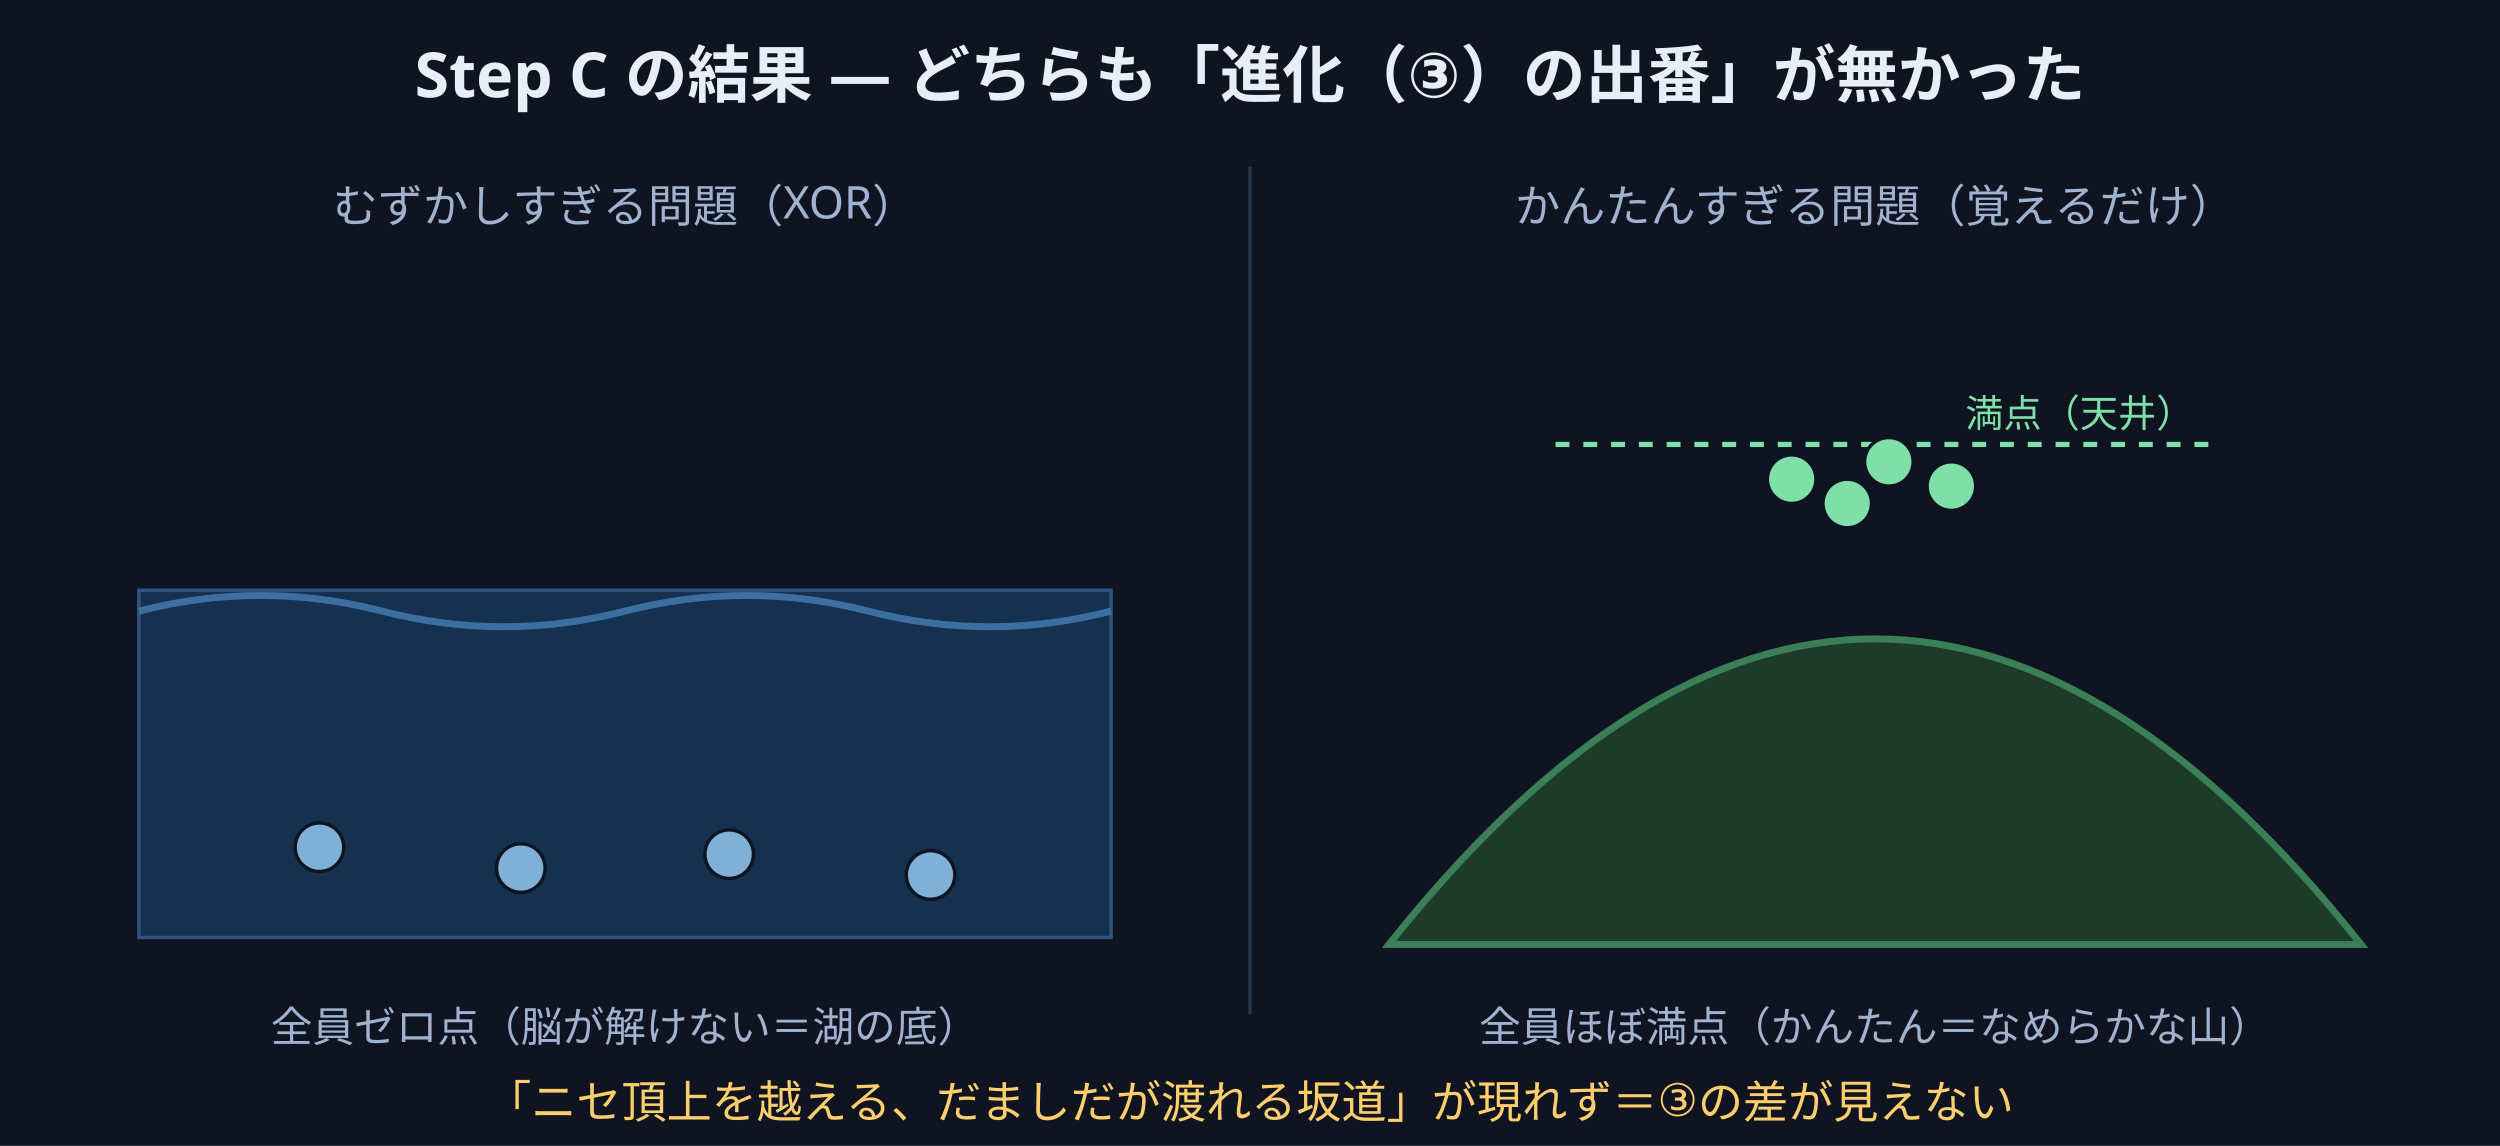
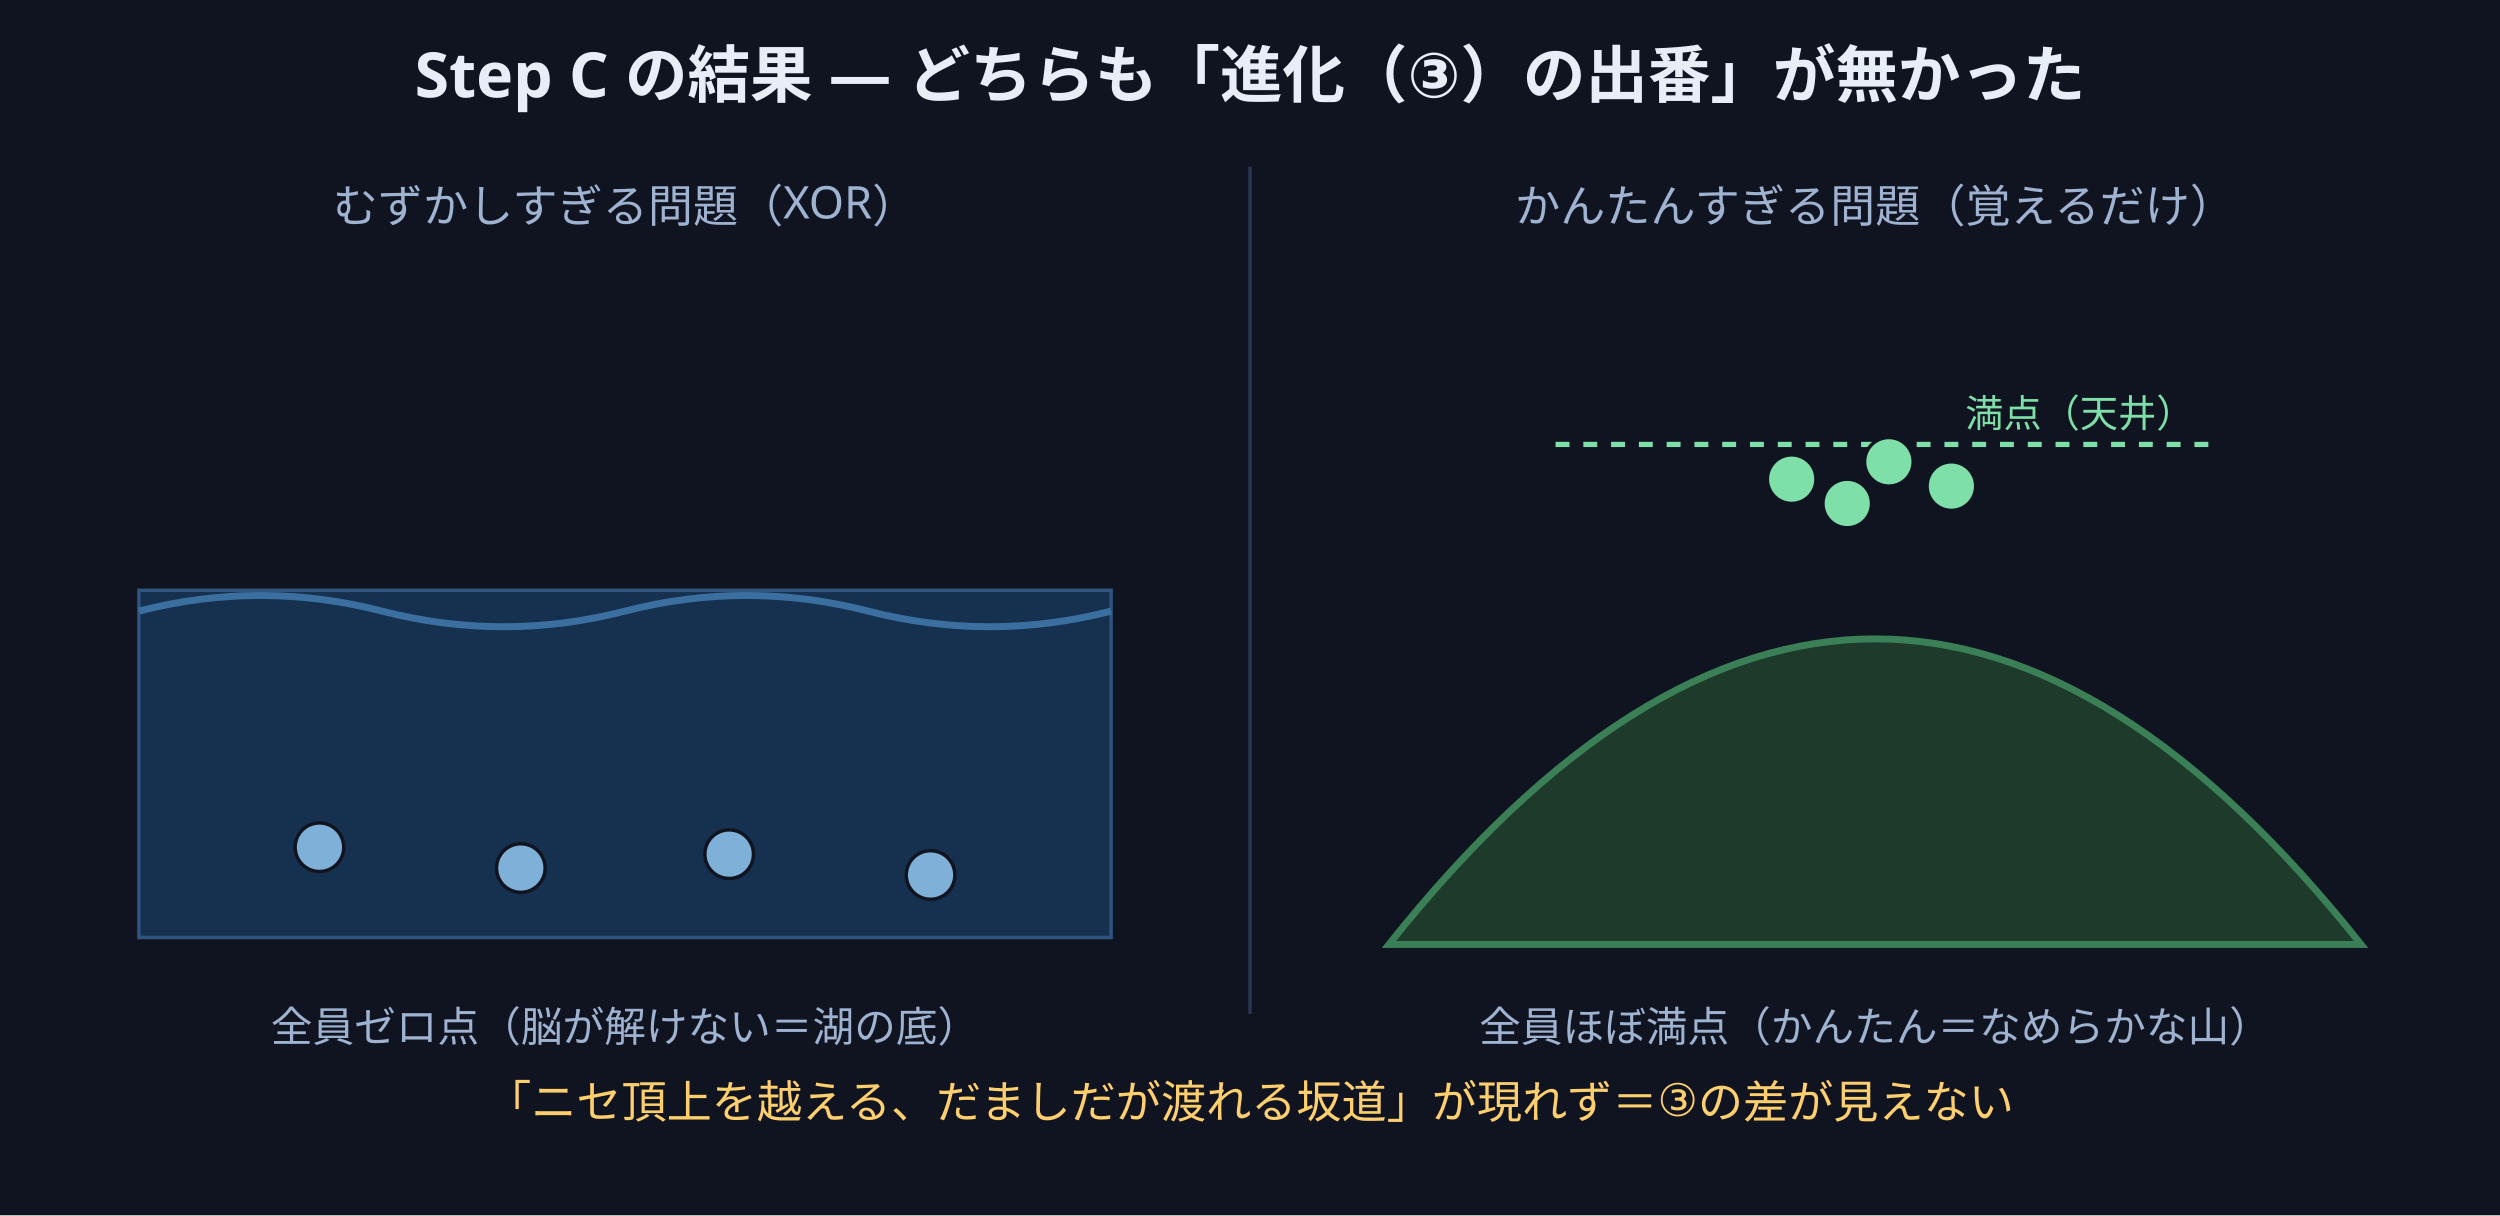
- <svg xmlns="http://www.w3.org/2000/svg" viewBox="0 0 720 330" font-family="sans-serif" role="img" aria-label="Step C の2つの結果">
-   <rect width="720" height="330" fill="#0f1420" />
+ <svg xmlns="http://www.w3.org/2000/svg" viewBox="0 0 720 350" font-family="sans-serif" role="img" aria-label="Step C の2つの結果">
+   <rect width="720" height="350" fill="#0f1420" />
  <text x="360" y="28" fill="#e8eef7" font-size="18" text-anchor="middle" font-weight="bold">Step C の結果 — どちらも「進化（③）の出番」が無かった</text>
  <line x1="360" y1="48" x2="360" y2="292" stroke="#2a3550" stroke-width="1" />
  <text x="180" y="64" fill="#9fb3d1" font-size="13" text-anchor="middle">むずかしすぎる問題（XOR）</text>
  <rect x="40" y="170" width="280" height="100" fill="#16314f" stroke="#2f547f" />
  <path d="M40,176 q35,-9 70,0 t70,0 t70,0 t70,0" fill="none" stroke="#3a6fa0" stroke-width="2">
    <animate attributeName="d" dur="3.5s" repeatCount="indefinite" values="M40,176 q35,-9 70,0 t70,0 t70,0 t70,0;M40,176 q35,9 70,0 t70,0 t70,0 t70,0;M40,176 q35,-9 70,0 t70,0 t70,0 t70,0" />
  </path>
  <g fill="#7fb0d8" stroke="#0f1420" stroke-width="1">
    <circle cx="92" cy="244" r="7">
      <animate attributeName="cy" dur="2.5s" repeatCount="indefinite" values="244;238;244" />
    </circle>
    <circle cx="150" cy="250" r="7">
      <animate attributeName="cy" dur="2.9s" repeatCount="indefinite" values="250;243;250" />
    </circle>
    <circle cx="210" cy="246" r="7">
      <animate attributeName="cy" dur="2.2s" repeatCount="indefinite" values="246;240;246" />
    </circle>
    <circle cx="268" cy="252" r="7">
      <animate attributeName="cy" dur="3.2s" repeatCount="indefinite" values="252;245;252" />
    </circle>
  </g>
  <text x="180" y="300" fill="#9fb3d1" font-size="12" text-anchor="middle">全員ゼロ点（脳が解けない＝湖の底）</text>
  <text x="540" y="64" fill="#9fb3d1" font-size="13" text-anchor="middle">かんたんすぎる問題（覚えるだけ）</text>
  <path d="M400,272 Q540,96 680,272 Z" fill="#1d3a2b" stroke="#3a7f56" stroke-width="2" />
  <line x1="448" y1="128" x2="636" y2="128" stroke="#7ee0a8" stroke-width="1.5" stroke-dasharray="4 4" />
  <text x="632" y="123" fill="#7ee0a8" font-size="11" text-anchor="end">満点（天井）</text>
  <g fill="#7ee0a8" stroke="#0f1420" stroke-width="1">
    <circle cx="516" cy="138" r="7">
      <animate attributeName="cx" dur="2.6s" repeatCount="indefinite" values="516;524;516" />
    </circle>
    <circle cx="544" cy="133" r="7">
      <animate attributeName="cx" dur="3.0s" repeatCount="indefinite" values="544;536;544" />
    </circle>
    <circle cx="532" cy="145" r="7">
      <animate attributeName="cx" dur="2.3s" repeatCount="indefinite" values="532;540;532" />
    </circle>
    <circle cx="562" cy="140" r="7">
      <animate attributeName="cx" dur="3.1s" repeatCount="indefinite" values="562;554;562" />
    </circle>
  </g>
  <text x="540" y="300" fill="#9fb3d1" font-size="12" text-anchor="middle">全員ほぼ満点（かんたん＝なめらかな山）</text>
  <text x="360" y="322" fill="#ffcf6e" font-size="13" text-anchor="middle">「ニセ頂上を越える、だましだが渡れる坂道」が現れず＝③の差が見えない</text>
</svg>
